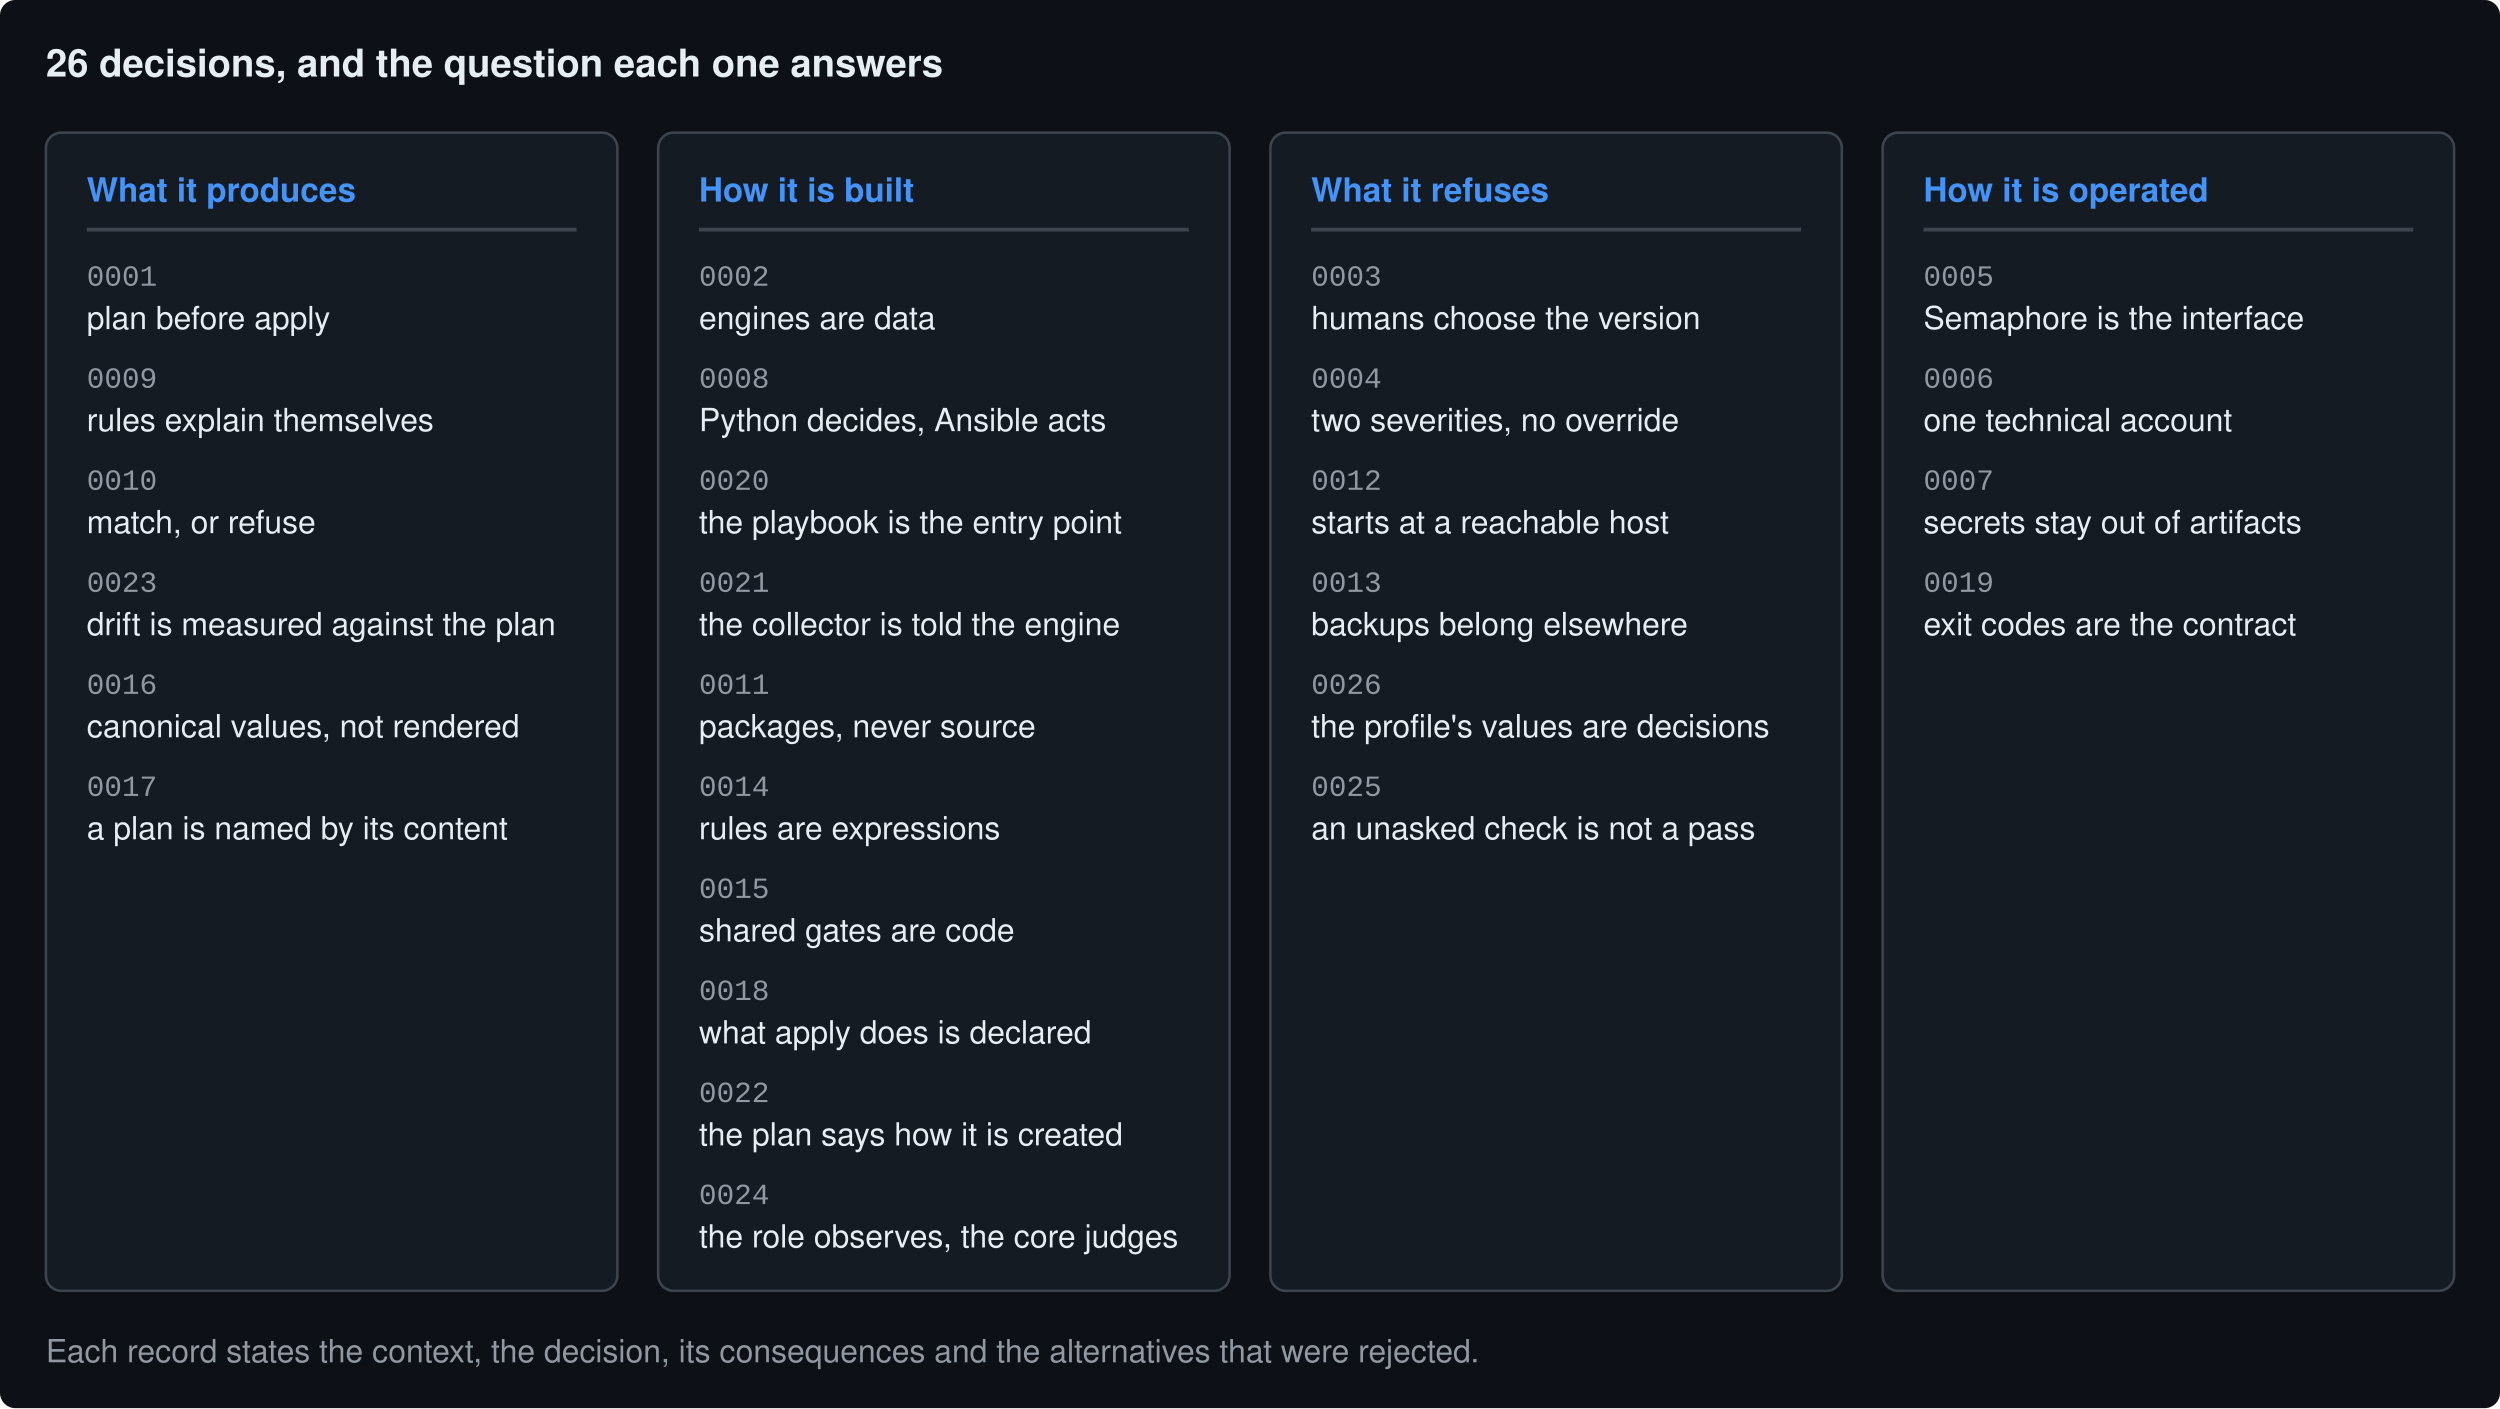
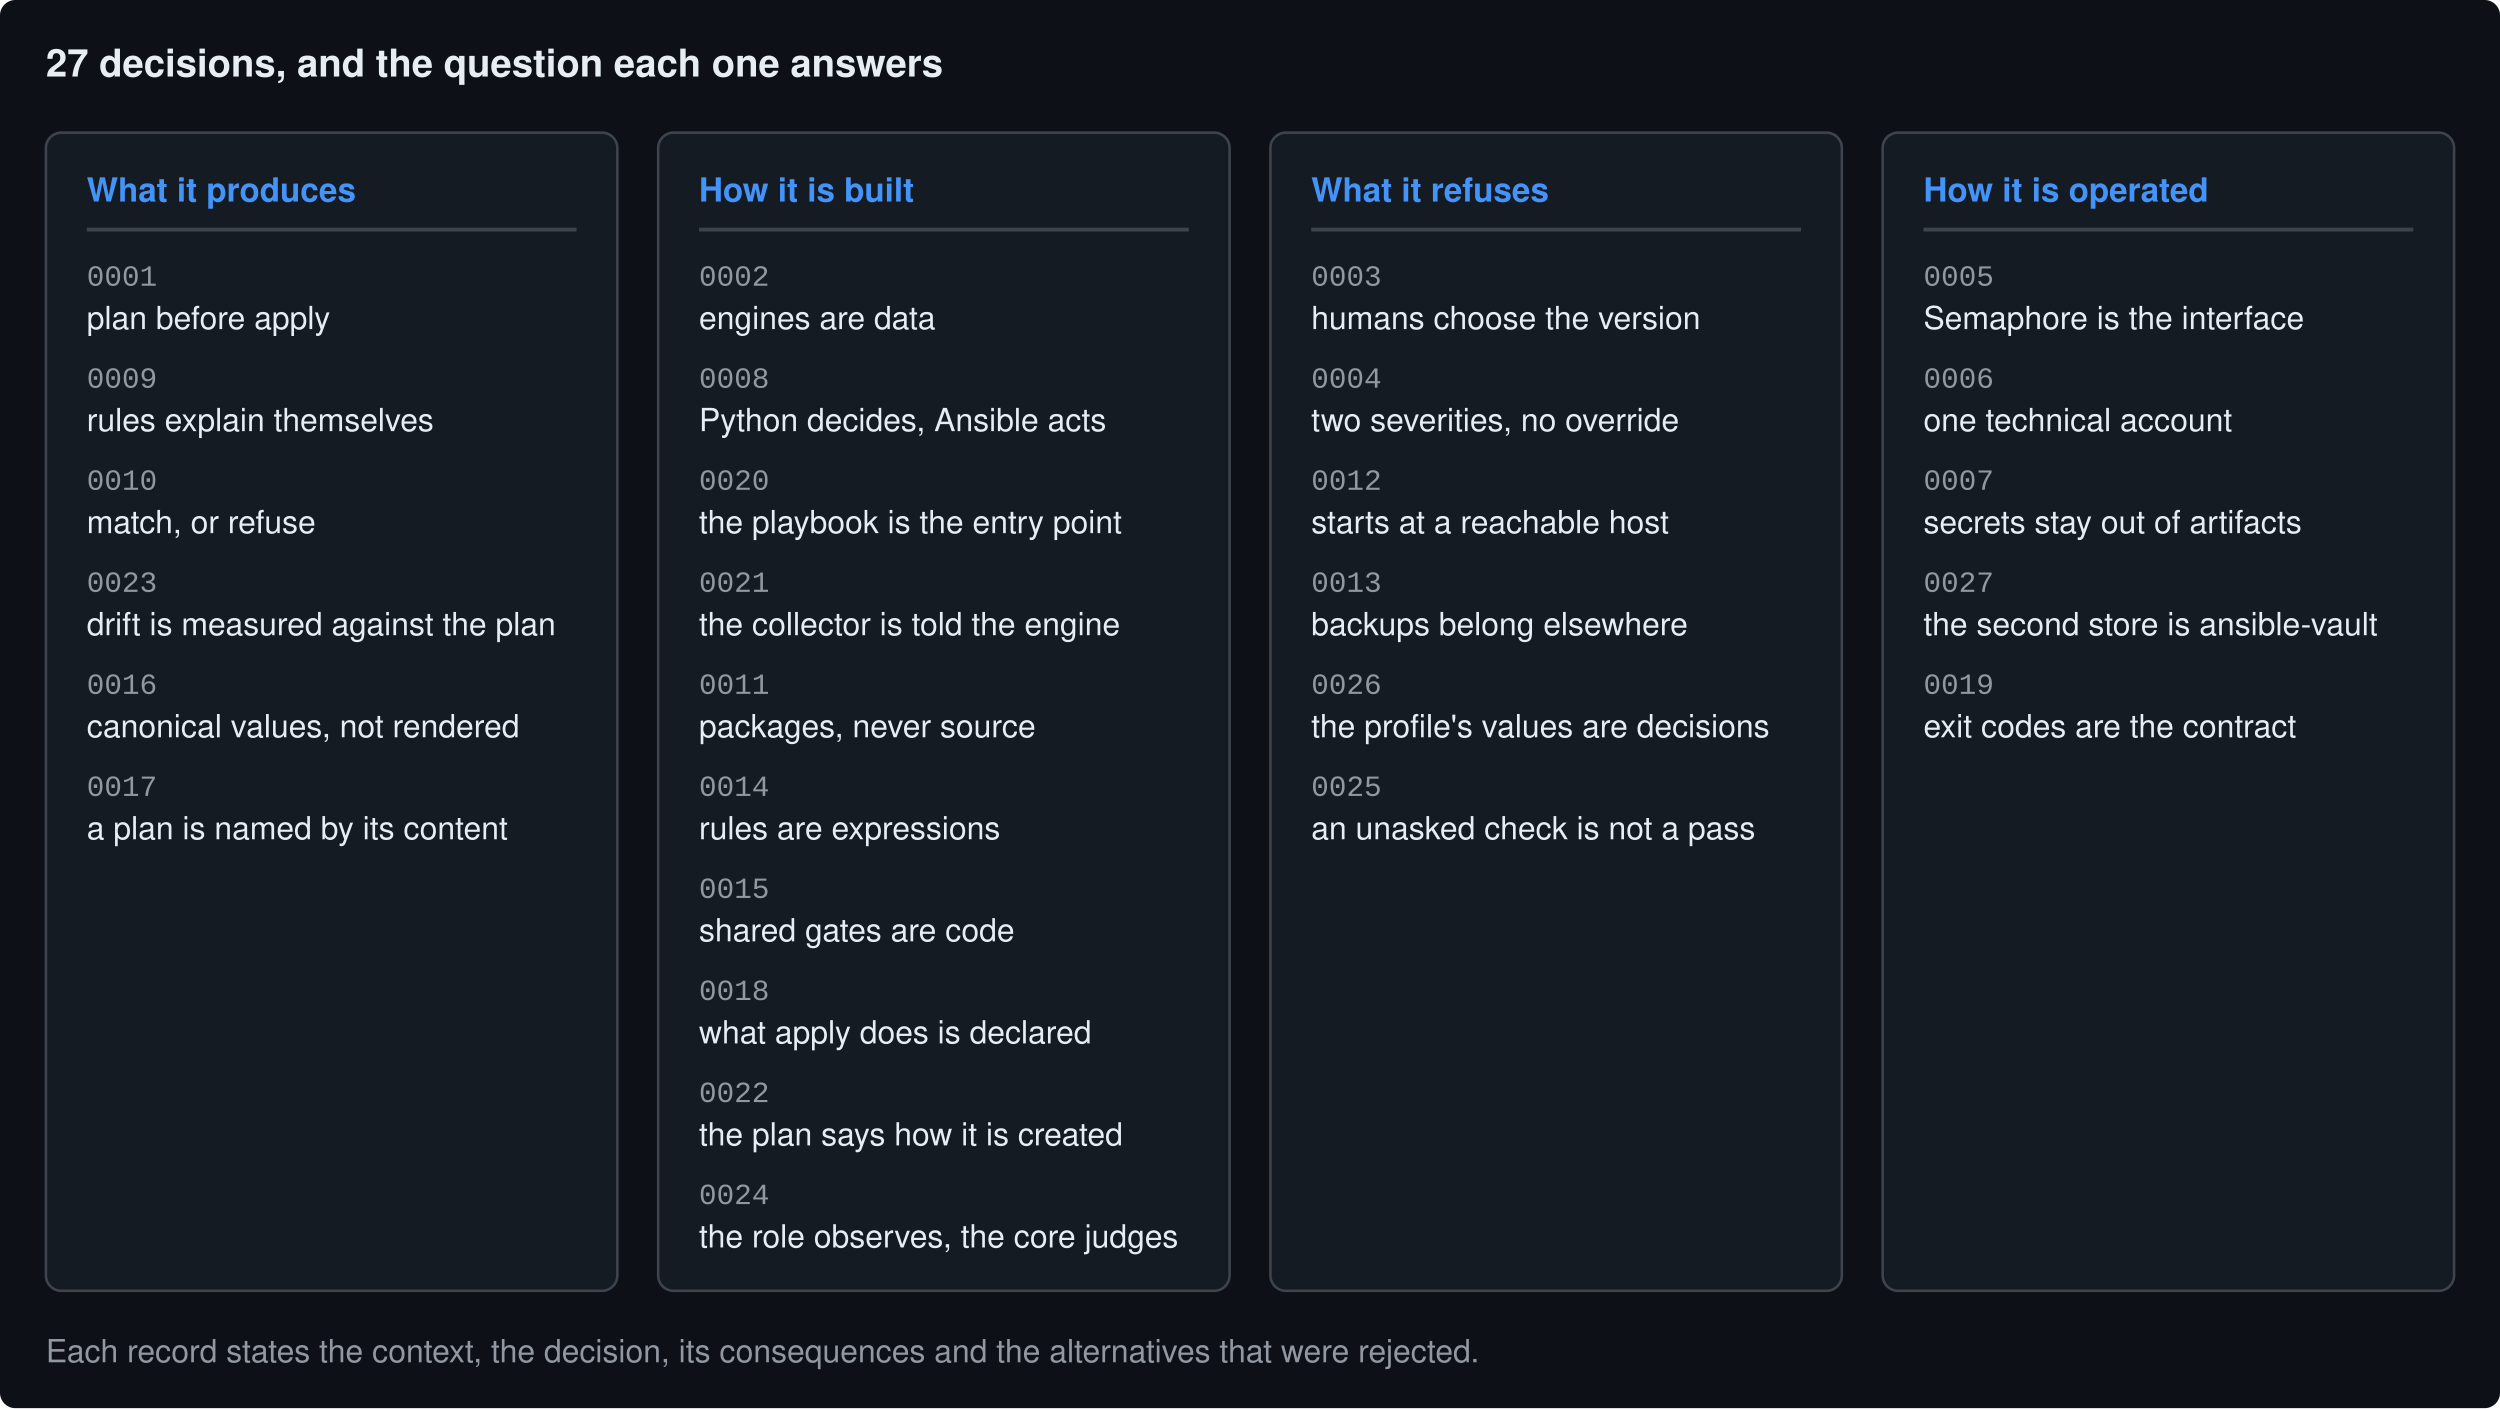
<svg xmlns="http://www.w3.org/2000/svg" width="980" height="552" viewBox="0 0 980 552" role="img">
  <defs>
    <marker id="arrow" viewBox="0 0 10 10" refX="9" refY="5" markerWidth="6" markerHeight="6" orient="auto">
      <path d="M 0 0 L 10 5 L 0 10 z" fill="context-stroke" />
    </marker>
  </defs>
  <rect x="0" y="0" width="980" height="552" rx="6" fill="#0d1117" stroke="none" stroke-width="1" />
-   <text x="18.0" y="30" fill="#e6edf3" font-family="-apple-system, BlinkMacSystemFont, 'Segoe UI', Helvetica, Arial, sans-serif" font-size="15" font-weight="600" text-anchor="start" letter-spacing="normal" xml:space="preserve">26 decisions, and the question each one answers</text>
+   <text x="18.0" y="30" fill="#e6edf3" font-family="-apple-system, BlinkMacSystemFont, 'Segoe UI', Helvetica, Arial, sans-serif" font-size="15" font-weight="600" text-anchor="start" letter-spacing="normal" xml:space="preserve">27 decisions, and the question each one answers</text>
  <rect x="18.0" y="52.0" width="224.0" height="454.0" rx="6" fill="#151b23" stroke="#3d444d" stroke-width="1" />
  <text x="34.0" y="79.0" fill="#4493f8" font-family="-apple-system, BlinkMacSystemFont, 'Segoe UI', Helvetica, Arial, sans-serif" font-size="13" font-weight="600" text-anchor="start" letter-spacing="normal" xml:space="preserve">What it produces</text>
  <line x1="34.0" y1="90.0" x2="226.0" y2="90.0" stroke="#3d444d" stroke-width="1.5" />
  <text x="34.0" y="112.0" fill="#9198a1" font-family="ui-monospace, SFMono-Regular, Menlo, Consolas, 'Liberation Mono', monospace" font-size="11.5" font-weight="normal" text-anchor="start" letter-spacing="normal" xml:space="preserve">0001</text>
  <text x="34.0" y="129.0" fill="#e6edf3" font-family="-apple-system, BlinkMacSystemFont, 'Segoe UI', Helvetica, Arial, sans-serif" font-size="12.5" font-weight="normal" text-anchor="start" letter-spacing="normal" xml:space="preserve">plan before apply</text>
  <text x="34.0" y="152.0" fill="#9198a1" font-family="ui-monospace, SFMono-Regular, Menlo, Consolas, 'Liberation Mono', monospace" font-size="11.5" font-weight="normal" text-anchor="start" letter-spacing="normal" xml:space="preserve">0009</text>
  <text x="34.0" y="169.0" fill="#e6edf3" font-family="-apple-system, BlinkMacSystemFont, 'Segoe UI', Helvetica, Arial, sans-serif" font-size="12.5" font-weight="normal" text-anchor="start" letter-spacing="normal" xml:space="preserve">rules explain themselves</text>
  <text x="34.0" y="192.0" fill="#9198a1" font-family="ui-monospace, SFMono-Regular, Menlo, Consolas, 'Liberation Mono', monospace" font-size="11.5" font-weight="normal" text-anchor="start" letter-spacing="normal" xml:space="preserve">0010</text>
  <text x="34.0" y="209.0" fill="#e6edf3" font-family="-apple-system, BlinkMacSystemFont, 'Segoe UI', Helvetica, Arial, sans-serif" font-size="12.5" font-weight="normal" text-anchor="start" letter-spacing="normal" xml:space="preserve">match, or refuse</text>
  <text x="34.0" y="232.0" fill="#9198a1" font-family="ui-monospace, SFMono-Regular, Menlo, Consolas, 'Liberation Mono', monospace" font-size="11.5" font-weight="normal" text-anchor="start" letter-spacing="normal" xml:space="preserve">0023</text>
  <text x="34.0" y="249.0" fill="#e6edf3" font-family="-apple-system, BlinkMacSystemFont, 'Segoe UI', Helvetica, Arial, sans-serif" font-size="12.5" font-weight="normal" text-anchor="start" letter-spacing="normal" xml:space="preserve">drift is measured against the plan</text>
  <text x="34.0" y="272.0" fill="#9198a1" font-family="ui-monospace, SFMono-Regular, Menlo, Consolas, 'Liberation Mono', monospace" font-size="11.5" font-weight="normal" text-anchor="start" letter-spacing="normal" xml:space="preserve">0016</text>
  <text x="34.0" y="289.0" fill="#e6edf3" font-family="-apple-system, BlinkMacSystemFont, 'Segoe UI', Helvetica, Arial, sans-serif" font-size="12.5" font-weight="normal" text-anchor="start" letter-spacing="normal" xml:space="preserve">canonical values, not rendered</text>
  <text x="34.0" y="312.0" fill="#9198a1" font-family="ui-monospace, SFMono-Regular, Menlo, Consolas, 'Liberation Mono', monospace" font-size="11.5" font-weight="normal" text-anchor="start" letter-spacing="normal" xml:space="preserve">0017</text>
  <text x="34.0" y="329.0" fill="#e6edf3" font-family="-apple-system, BlinkMacSystemFont, 'Segoe UI', Helvetica, Arial, sans-serif" font-size="12.5" font-weight="normal" text-anchor="start" letter-spacing="normal" xml:space="preserve">a plan is named by its content</text>
  <rect x="258.0" y="52.0" width="224.0" height="454.0" rx="6" fill="#151b23" stroke="#3d444d" stroke-width="1" />
  <text x="274.0" y="79.0" fill="#4493f8" font-family="-apple-system, BlinkMacSystemFont, 'Segoe UI', Helvetica, Arial, sans-serif" font-size="13" font-weight="600" text-anchor="start" letter-spacing="normal" xml:space="preserve">How it is built</text>
  <line x1="274.0" y1="90.0" x2="466.0" y2="90.0" stroke="#3d444d" stroke-width="1.5" />
  <text x="274.0" y="112.0" fill="#9198a1" font-family="ui-monospace, SFMono-Regular, Menlo, Consolas, 'Liberation Mono', monospace" font-size="11.5" font-weight="normal" text-anchor="start" letter-spacing="normal" xml:space="preserve">0002</text>
  <text x="274.0" y="129.0" fill="#e6edf3" font-family="-apple-system, BlinkMacSystemFont, 'Segoe UI', Helvetica, Arial, sans-serif" font-size="12.5" font-weight="normal" text-anchor="start" letter-spacing="normal" xml:space="preserve">engines are data</text>
  <text x="274.0" y="152.0" fill="#9198a1" font-family="ui-monospace, SFMono-Regular, Menlo, Consolas, 'Liberation Mono', monospace" font-size="11.5" font-weight="normal" text-anchor="start" letter-spacing="normal" xml:space="preserve">0008</text>
  <text x="274.0" y="169.0" fill="#e6edf3" font-family="-apple-system, BlinkMacSystemFont, 'Segoe UI', Helvetica, Arial, sans-serif" font-size="12.5" font-weight="normal" text-anchor="start" letter-spacing="normal" xml:space="preserve">Python decides, Ansible acts</text>
  <text x="274.0" y="192.0" fill="#9198a1" font-family="ui-monospace, SFMono-Regular, Menlo, Consolas, 'Liberation Mono', monospace" font-size="11.5" font-weight="normal" text-anchor="start" letter-spacing="normal" xml:space="preserve">0020</text>
  <text x="274.0" y="209.0" fill="#e6edf3" font-family="-apple-system, BlinkMacSystemFont, 'Segoe UI', Helvetica, Arial, sans-serif" font-size="12.5" font-weight="normal" text-anchor="start" letter-spacing="normal" xml:space="preserve">the playbook is the entry point</text>
  <text x="274.0" y="232.0" fill="#9198a1" font-family="ui-monospace, SFMono-Regular, Menlo, Consolas, 'Liberation Mono', monospace" font-size="11.5" font-weight="normal" text-anchor="start" letter-spacing="normal" xml:space="preserve">0021</text>
  <text x="274.0" y="249.0" fill="#e6edf3" font-family="-apple-system, BlinkMacSystemFont, 'Segoe UI', Helvetica, Arial, sans-serif" font-size="12.5" font-weight="normal" text-anchor="start" letter-spacing="normal" xml:space="preserve">the collector is told the engine</text>
  <text x="274.0" y="272.0" fill="#9198a1" font-family="ui-monospace, SFMono-Regular, Menlo, Consolas, 'Liberation Mono', monospace" font-size="11.5" font-weight="normal" text-anchor="start" letter-spacing="normal" xml:space="preserve">0011</text>
  <text x="274.0" y="289.0" fill="#e6edf3" font-family="-apple-system, BlinkMacSystemFont, 'Segoe UI', Helvetica, Arial, sans-serif" font-size="12.5" font-weight="normal" text-anchor="start" letter-spacing="normal" xml:space="preserve">packages, never source</text>
  <text x="274.0" y="312.0" fill="#9198a1" font-family="ui-monospace, SFMono-Regular, Menlo, Consolas, 'Liberation Mono', monospace" font-size="11.5" font-weight="normal" text-anchor="start" letter-spacing="normal" xml:space="preserve">0014</text>
  <text x="274.0" y="329.0" fill="#e6edf3" font-family="-apple-system, BlinkMacSystemFont, 'Segoe UI', Helvetica, Arial, sans-serif" font-size="12.5" font-weight="normal" text-anchor="start" letter-spacing="normal" xml:space="preserve">rules are expressions</text>
  <text x="274.0" y="352.0" fill="#9198a1" font-family="ui-monospace, SFMono-Regular, Menlo, Consolas, 'Liberation Mono', monospace" font-size="11.5" font-weight="normal" text-anchor="start" letter-spacing="normal" xml:space="preserve">0015</text>
  <text x="274.0" y="369.0" fill="#e6edf3" font-family="-apple-system, BlinkMacSystemFont, 'Segoe UI', Helvetica, Arial, sans-serif" font-size="12.5" font-weight="normal" text-anchor="start" letter-spacing="normal" xml:space="preserve">shared gates are code</text>
  <text x="274.0" y="392.0" fill="#9198a1" font-family="ui-monospace, SFMono-Regular, Menlo, Consolas, 'Liberation Mono', monospace" font-size="11.5" font-weight="normal" text-anchor="start" letter-spacing="normal" xml:space="preserve">0018</text>
  <text x="274.0" y="409.0" fill="#e6edf3" font-family="-apple-system, BlinkMacSystemFont, 'Segoe UI', Helvetica, Arial, sans-serif" font-size="12.5" font-weight="normal" text-anchor="start" letter-spacing="normal" xml:space="preserve">what apply does is declared</text>
  <text x="274.0" y="432.0" fill="#9198a1" font-family="ui-monospace, SFMono-Regular, Menlo, Consolas, 'Liberation Mono', monospace" font-size="11.5" font-weight="normal" text-anchor="start" letter-spacing="normal" xml:space="preserve">0022</text>
  <text x="274.0" y="449.0" fill="#e6edf3" font-family="-apple-system, BlinkMacSystemFont, 'Segoe UI', Helvetica, Arial, sans-serif" font-size="12.5" font-weight="normal" text-anchor="start" letter-spacing="normal" xml:space="preserve">the plan says how it is created</text>
  <text x="274.0" y="472.0" fill="#9198a1" font-family="ui-monospace, SFMono-Regular, Menlo, Consolas, 'Liberation Mono', monospace" font-size="11.5" font-weight="normal" text-anchor="start" letter-spacing="normal" xml:space="preserve">0024</text>
  <text x="274.0" y="489.0" fill="#e6edf3" font-family="-apple-system, BlinkMacSystemFont, 'Segoe UI', Helvetica, Arial, sans-serif" font-size="12.5" font-weight="normal" text-anchor="start" letter-spacing="normal" xml:space="preserve">the role observes, the core judges</text>
  <rect x="498.0" y="52.0" width="224.0" height="454.0" rx="6" fill="#151b23" stroke="#3d444d" stroke-width="1" />
  <text x="514.0" y="79.0" fill="#4493f8" font-family="-apple-system, BlinkMacSystemFont, 'Segoe UI', Helvetica, Arial, sans-serif" font-size="13" font-weight="600" text-anchor="start" letter-spacing="normal" xml:space="preserve">What it refuses</text>
  <line x1="514.0" y1="90.0" x2="706.0" y2="90.0" stroke="#3d444d" stroke-width="1.5" />
  <text x="514.0" y="112.0" fill="#9198a1" font-family="ui-monospace, SFMono-Regular, Menlo, Consolas, 'Liberation Mono', monospace" font-size="11.5" font-weight="normal" text-anchor="start" letter-spacing="normal" xml:space="preserve">0003</text>
  <text x="514.0" y="129.0" fill="#e6edf3" font-family="-apple-system, BlinkMacSystemFont, 'Segoe UI', Helvetica, Arial, sans-serif" font-size="12.5" font-weight="normal" text-anchor="start" letter-spacing="normal" xml:space="preserve">humans choose the version</text>
  <text x="514.0" y="152.0" fill="#9198a1" font-family="ui-monospace, SFMono-Regular, Menlo, Consolas, 'Liberation Mono', monospace" font-size="11.5" font-weight="normal" text-anchor="start" letter-spacing="normal" xml:space="preserve">0004</text>
  <text x="514.0" y="169.0" fill="#e6edf3" font-family="-apple-system, BlinkMacSystemFont, 'Segoe UI', Helvetica, Arial, sans-serif" font-size="12.5" font-weight="normal" text-anchor="start" letter-spacing="normal" xml:space="preserve">two severities, no override</text>
  <text x="514.0" y="192.0" fill="#9198a1" font-family="ui-monospace, SFMono-Regular, Menlo, Consolas, 'Liberation Mono', monospace" font-size="11.5" font-weight="normal" text-anchor="start" letter-spacing="normal" xml:space="preserve">0012</text>
  <text x="514.0" y="209.0" fill="#e6edf3" font-family="-apple-system, BlinkMacSystemFont, 'Segoe UI', Helvetica, Arial, sans-serif" font-size="12.5" font-weight="normal" text-anchor="start" letter-spacing="normal" xml:space="preserve">starts at a reachable host</text>
  <text x="514.0" y="232.0" fill="#9198a1" font-family="ui-monospace, SFMono-Regular, Menlo, Consolas, 'Liberation Mono', monospace" font-size="11.5" font-weight="normal" text-anchor="start" letter-spacing="normal" xml:space="preserve">0013</text>
  <text x="514.0" y="249.0" fill="#e6edf3" font-family="-apple-system, BlinkMacSystemFont, 'Segoe UI', Helvetica, Arial, sans-serif" font-size="12.5" font-weight="normal" text-anchor="start" letter-spacing="normal" xml:space="preserve">backups belong elsewhere</text>
  <text x="514.0" y="272.0" fill="#9198a1" font-family="ui-monospace, SFMono-Regular, Menlo, Consolas, 'Liberation Mono', monospace" font-size="11.5" font-weight="normal" text-anchor="start" letter-spacing="normal" xml:space="preserve">0026</text>
  <text x="514.0" y="289.0" fill="#e6edf3" font-family="-apple-system, BlinkMacSystemFont, 'Segoe UI', Helvetica, Arial, sans-serif" font-size="12.5" font-weight="normal" text-anchor="start" letter-spacing="normal" xml:space="preserve">the profile's values are decisions</text>
  <text x="514.0" y="312.0" fill="#9198a1" font-family="ui-monospace, SFMono-Regular, Menlo, Consolas, 'Liberation Mono', monospace" font-size="11.5" font-weight="normal" text-anchor="start" letter-spacing="normal" xml:space="preserve">0025</text>
  <text x="514.0" y="329.0" fill="#e6edf3" font-family="-apple-system, BlinkMacSystemFont, 'Segoe UI', Helvetica, Arial, sans-serif" font-size="12.5" font-weight="normal" text-anchor="start" letter-spacing="normal" xml:space="preserve">an unasked check is not a pass</text>
  <rect x="738.0" y="52.0" width="224.0" height="454.0" rx="6" fill="#151b23" stroke="#3d444d" stroke-width="1" />
  <text x="754.0" y="79.0" fill="#4493f8" font-family="-apple-system, BlinkMacSystemFont, 'Segoe UI', Helvetica, Arial, sans-serif" font-size="13" font-weight="600" text-anchor="start" letter-spacing="normal" xml:space="preserve">How it is operated</text>
  <line x1="754.0" y1="90.0" x2="946.0" y2="90.0" stroke="#3d444d" stroke-width="1.5" />
  <text x="754.0" y="112.0" fill="#9198a1" font-family="ui-monospace, SFMono-Regular, Menlo, Consolas, 'Liberation Mono', monospace" font-size="11.5" font-weight="normal" text-anchor="start" letter-spacing="normal" xml:space="preserve">0005</text>
  <text x="754.0" y="129.0" fill="#e6edf3" font-family="-apple-system, BlinkMacSystemFont, 'Segoe UI', Helvetica, Arial, sans-serif" font-size="12.5" font-weight="normal" text-anchor="start" letter-spacing="normal" xml:space="preserve">Semaphore is the interface</text>
  <text x="754.0" y="152.0" fill="#9198a1" font-family="ui-monospace, SFMono-Regular, Menlo, Consolas, 'Liberation Mono', monospace" font-size="11.5" font-weight="normal" text-anchor="start" letter-spacing="normal" xml:space="preserve">0006</text>
  <text x="754.0" y="169.0" fill="#e6edf3" font-family="-apple-system, BlinkMacSystemFont, 'Segoe UI', Helvetica, Arial, sans-serif" font-size="12.5" font-weight="normal" text-anchor="start" letter-spacing="normal" xml:space="preserve">one technical account</text>
  <text x="754.0" y="192.0" fill="#9198a1" font-family="ui-monospace, SFMono-Regular, Menlo, Consolas, 'Liberation Mono', monospace" font-size="11.5" font-weight="normal" text-anchor="start" letter-spacing="normal" xml:space="preserve">0007</text>
  <text x="754.0" y="209.0" fill="#e6edf3" font-family="-apple-system, BlinkMacSystemFont, 'Segoe UI', Helvetica, Arial, sans-serif" font-size="12.5" font-weight="normal" text-anchor="start" letter-spacing="normal" xml:space="preserve">secrets stay out of artifacts</text>
-   <text x="754.0" y="232.0" fill="#9198a1" font-family="ui-monospace, SFMono-Regular, Menlo, Consolas, 'Liberation Mono', monospace" font-size="11.5" font-weight="normal" text-anchor="start" letter-spacing="normal" xml:space="preserve">0019</text>
-   <text x="754.0" y="249.0" fill="#e6edf3" font-family="-apple-system, BlinkMacSystemFont, 'Segoe UI', Helvetica, Arial, sans-serif" font-size="12.5" font-weight="normal" text-anchor="start" letter-spacing="normal" xml:space="preserve">exit codes are the contract</text>
+   <text x="754.0" y="232.0" fill="#9198a1" font-family="ui-monospace, SFMono-Regular, Menlo, Consolas, 'Liberation Mono', monospace" font-size="11.5" font-weight="normal" text-anchor="start" letter-spacing="normal" xml:space="preserve">0027</text>
+   <text x="754.0" y="249.0" fill="#e6edf3" font-family="-apple-system, BlinkMacSystemFont, 'Segoe UI', Helvetica, Arial, sans-serif" font-size="12.5" font-weight="normal" text-anchor="start" letter-spacing="normal" xml:space="preserve">the second store is ansible-vault</text>
+   <text x="754.0" y="272.0" fill="#9198a1" font-family="ui-monospace, SFMono-Regular, Menlo, Consolas, 'Liberation Mono', monospace" font-size="11.5" font-weight="normal" text-anchor="start" letter-spacing="normal" xml:space="preserve">0019</text>
+   <text x="754.0" y="289.0" fill="#e6edf3" font-family="-apple-system, BlinkMacSystemFont, 'Segoe UI', Helvetica, Arial, sans-serif" font-size="12.5" font-weight="normal" text-anchor="start" letter-spacing="normal" xml:space="preserve">exit codes are the contract</text>
  <text x="18.0" y="534" fill="#9198a1" font-family="-apple-system, BlinkMacSystemFont, 'Segoe UI', Helvetica, Arial, sans-serif" font-size="12.5" font-weight="normal" text-anchor="start" letter-spacing="normal" xml:space="preserve">Each record states the context, the decision, its consequences and the alternatives that were rejected.</text>
</svg>
